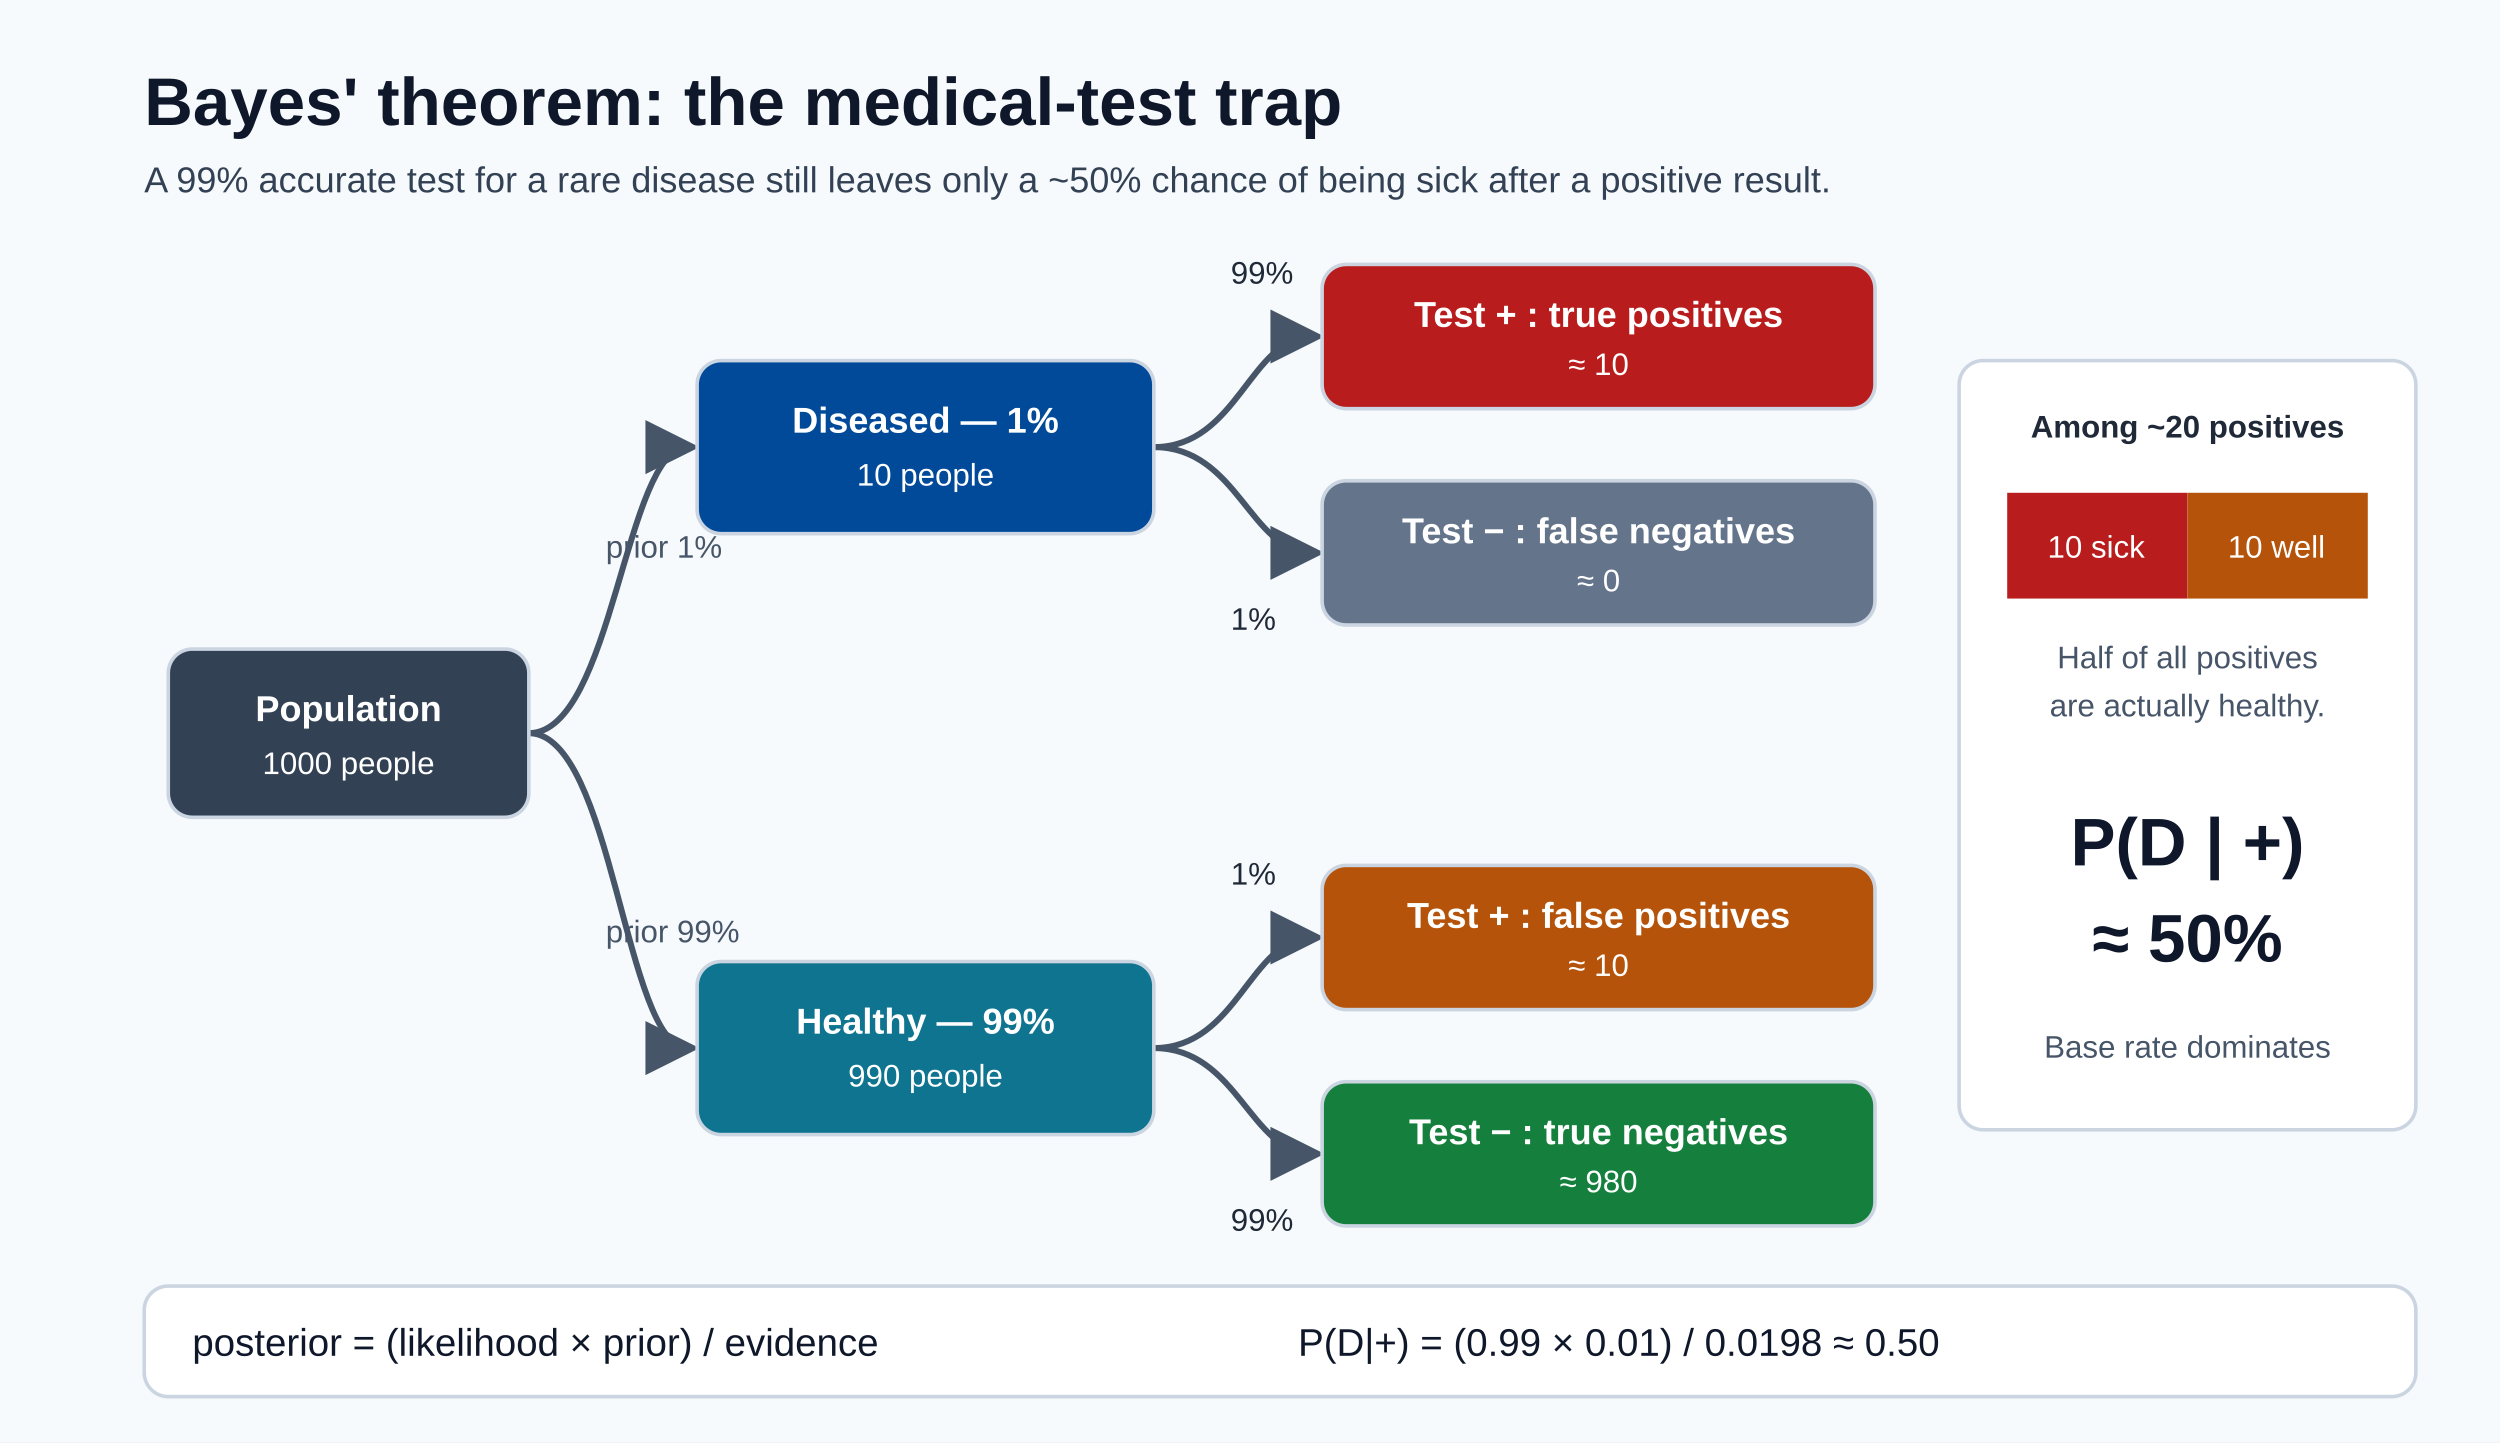
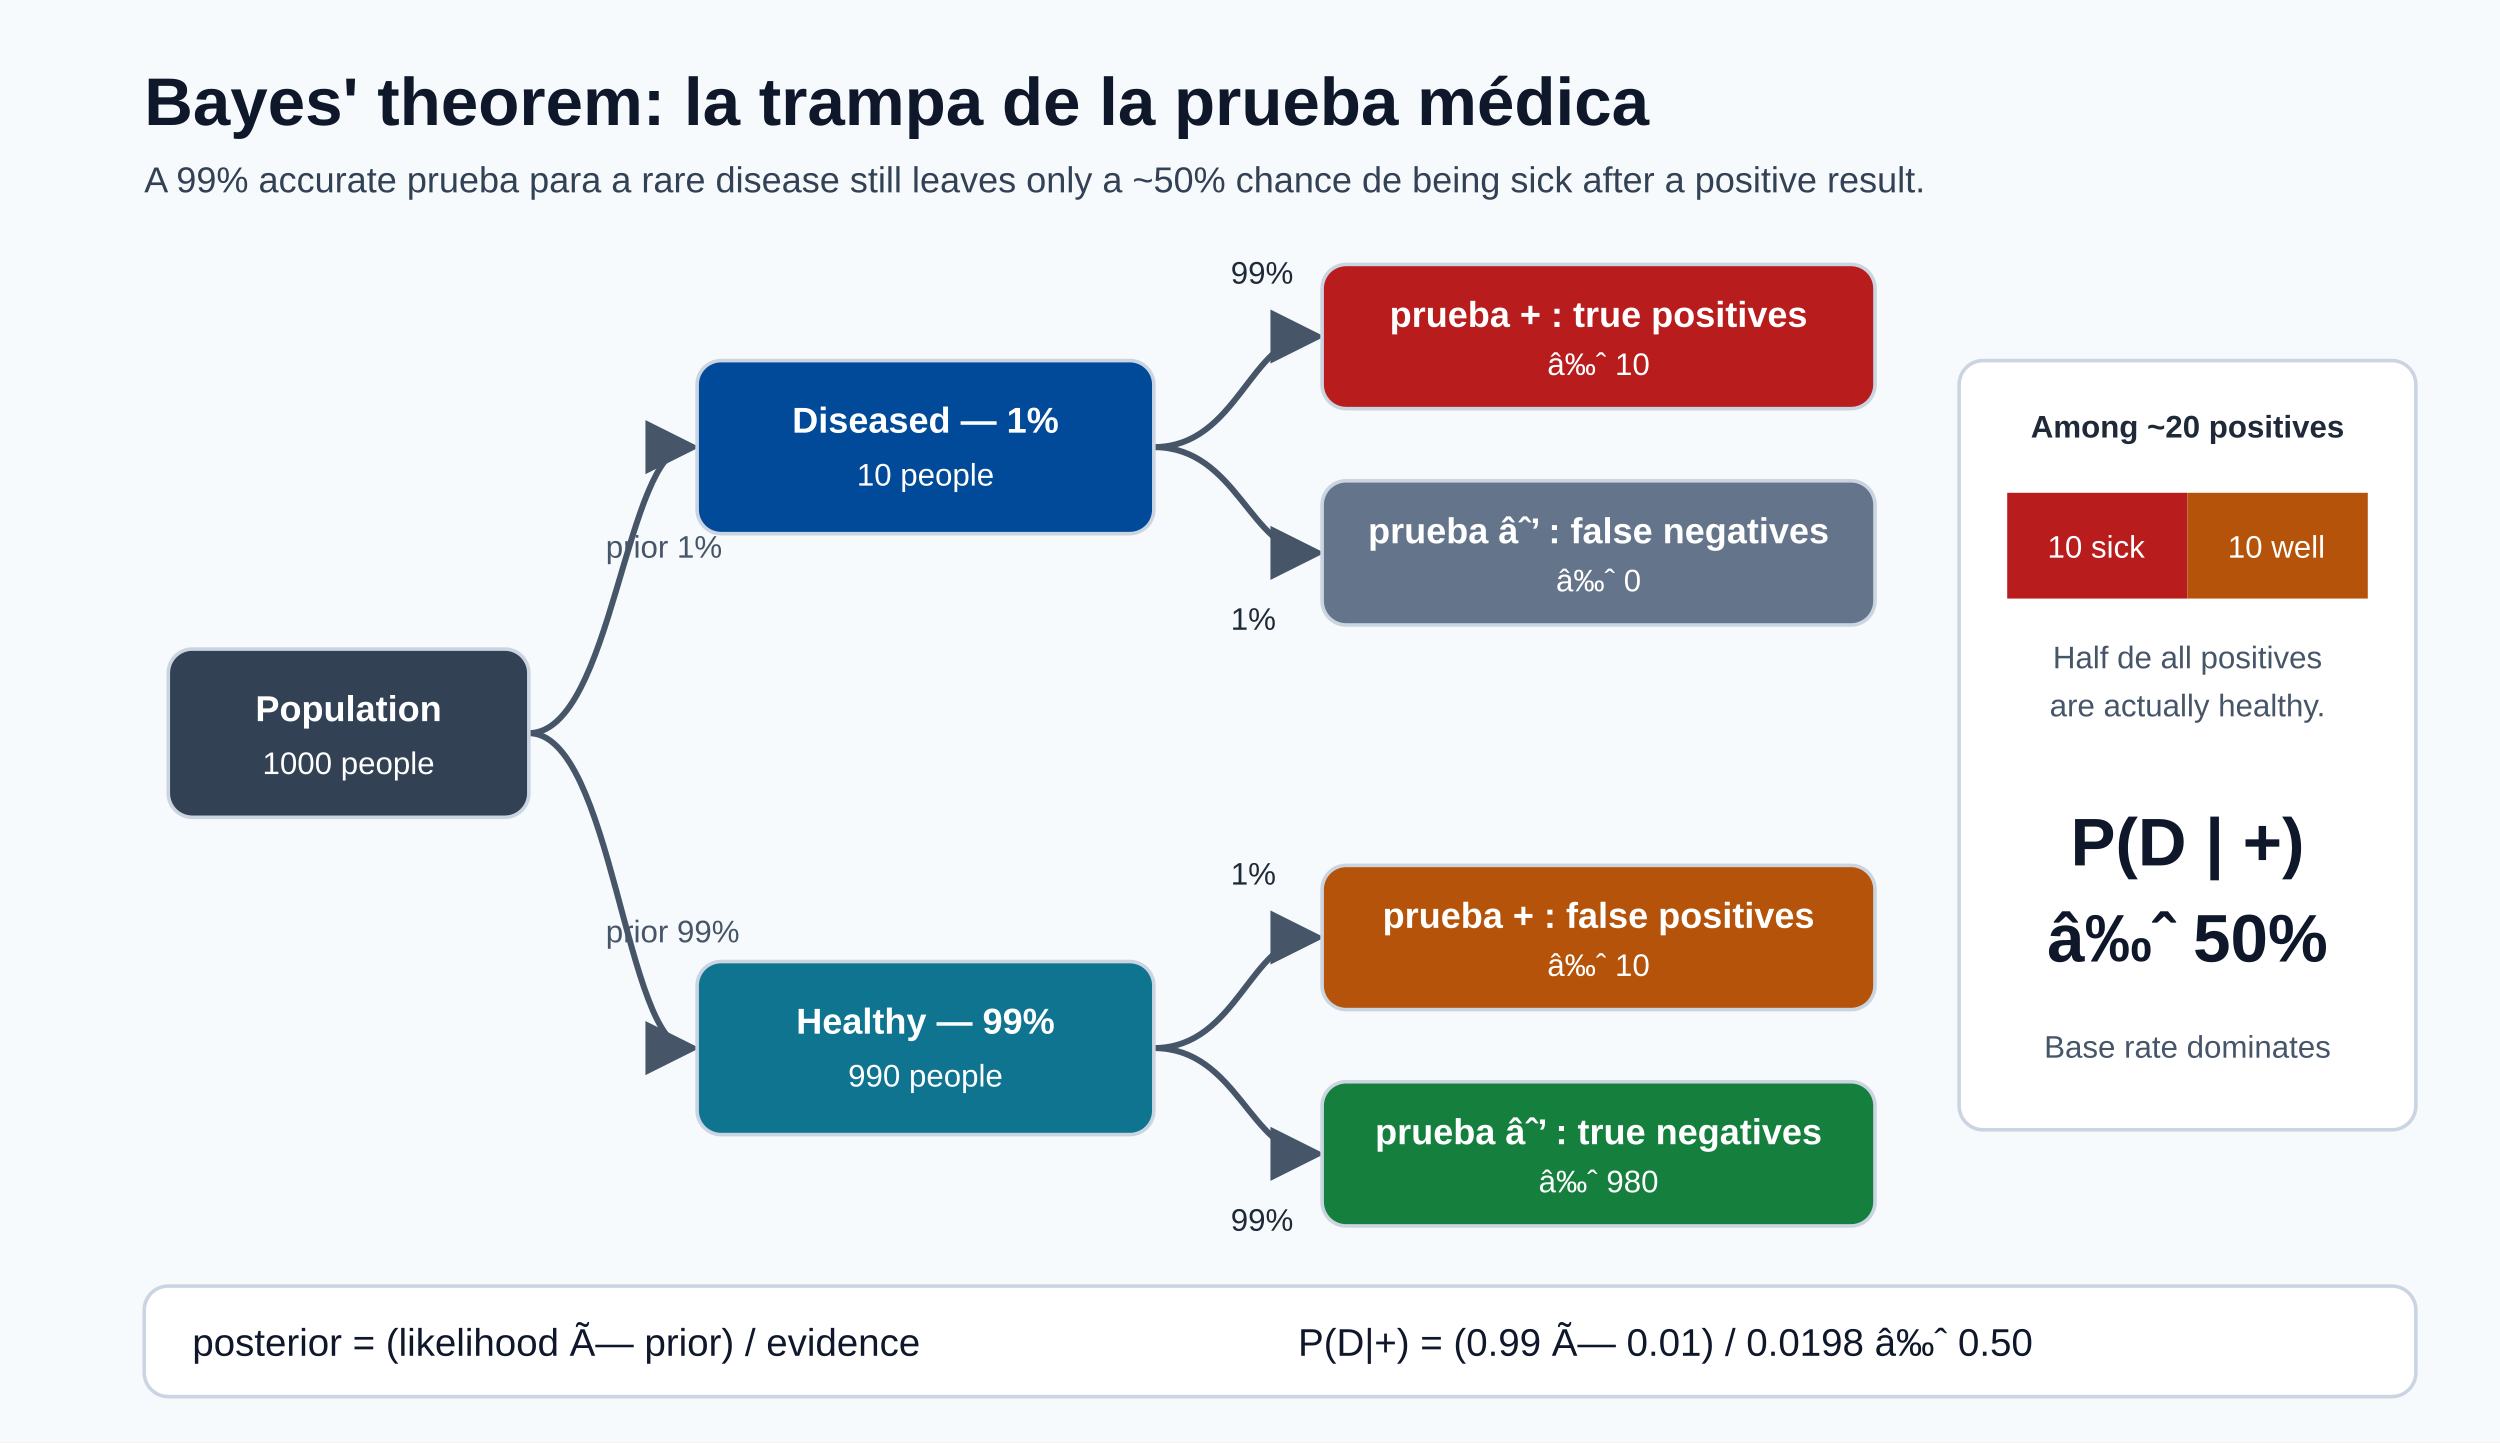
<svg xmlns="http://www.w3.org/2000/svg" width="1040" height="600" viewBox="0 0 1040 600" role="img" aria-labelledby="title desc">
  <defs>
    <style>
      .bg { fill: #f7fafc; }
      .title { fill: #0f172a; font-family: Segoe UI, Arial, sans-serif; font-size: 28px; font-weight: 700; }
      .subtitle { fill: #334155; font-family: Segoe UI, Arial, sans-serif; font-size: 15px; }
      .card { stroke: #cbd5e1; stroke-width: 1.5; }
      .node { font-family: Segoe UI, Arial, sans-serif; font-size: 15px; font-weight: 700; fill: #ffffff; }
      .count { font-family: Segoe UI, Arial, sans-serif; font-size: 13px; fill: #ffffff; }
      .label { font-family: Segoe UI, Arial, sans-serif; font-size: 13px; fill: #1f2937; }
      .desc2 { font-family: Segoe UI, Arial, sans-serif; font-size: 13px; fill: #475569; }
      .panel { fill: #ffffff; stroke: #cbd5e1; stroke-width: 1.5; }
      .arrow { stroke: #475569; stroke-width: 2.5; fill: none; }
      .formula { font-family: Segoe UI, Arial, sans-serif; font-size: 16px; fill: #0f172a; }
    </style>
    <marker id="ah" markerWidth="9" markerHeight="9" refX="7" refY="4.5" orient="auto">
      <path d="M0,0 L9,4.5 L0,9 z" fill="#475569" />
    </marker>
  </defs>
  <rect class="bg" x="0" y="0" width="1040" height="600" />
-   <text class="title" x="60" y="52">Bayes' theorem: the medical-test trap</text>
-   <text class="subtitle" x="60" y="80">A 99% accurate test for a rare disease still leaves only a ~50% chance of being sick after a positive result.</text>
+   <text class="title" x="60" y="52">Bayes' theorem: la trampa de la prueba médica</text>
+   <text class="subtitle" x="60" y="80">A 99% accurate prueba para a rare disease still leaves only a ~50% chance de being sick after a positive result.</text>
  <path class="arrow" d="M220,305 C255,305 260,186 286,186" marker-end="url(#ah)" />
  <path class="arrow" d="M220,305 C255,305 260,436 286,436" marker-end="url(#ah)" />
  <path class="arrow" d="M480,186 C515,186 520,140 546,140" marker-end="url(#ah)" />
  <path class="arrow" d="M480,186 C515,186 520,230 546,230" marker-end="url(#ah)" />
  <path class="arrow" d="M480,436 C515,436 520,390 546,390" marker-end="url(#ah)" />
  <path class="arrow" d="M480,436 C515,436 520,480 546,480" marker-end="url(#ah)" />
  <text class="desc2" x="252" y="232">prior 1%</text>
  <text class="desc2" x="252" y="392">prior 99%</text>
  <text class="label" x="512" y="118">99%</text>
  <text class="label" x="512" y="262">1%</text>
  <text class="label" x="512" y="368">1%</text>
  <text class="label" x="512" y="512">99%</text>
  <rect class="card" x="70" y="270" width="150" height="70" rx="10" fill="#334155" />
  <text class="node" x="145" y="300" text-anchor="middle">Population</text>
  <text class="count" x="145" y="322" text-anchor="middle">1000 people</text>
  <rect class="card" x="290" y="150" width="190" height="72" rx="10" fill="#004a99" />
  <text class="node" x="385" y="180" text-anchor="middle">Diseased — 1%</text>
  <text class="count" x="385" y="202" text-anchor="middle">10 people</text>
  <rect class="card" x="290" y="400" width="190" height="72" rx="10" fill="#0e7490" />
  <text class="node" x="385" y="430" text-anchor="middle">Healthy — 99%</text>
  <text class="count" x="385" y="452" text-anchor="middle">990 people</text>
  <rect class="card" x="550" y="110" width="230" height="60" rx="10" fill="#b91c1c" />
-   <text class="node" x="665" y="136" text-anchor="middle">Test + : true positives</text>
-   <text class="count" x="665" y="156" text-anchor="middle">≈ 10</text>
+   <text class="node" x="665" y="136" text-anchor="middle">prueba + : true positives</text>
+   <text class="count" x="665" y="156" text-anchor="middle">â‰ˆ 10</text>
  <rect class="card" x="550" y="200" width="230" height="60" rx="10" fill="#64748b" />
-   <text class="node" x="665" y="226" text-anchor="middle">Test − : false negatives</text>
-   <text class="count" x="665" y="246" text-anchor="middle">≈ 0</text>
+   <text class="node" x="665" y="226" text-anchor="middle">prueba âˆ’ : false negatives</text>
+   <text class="count" x="665" y="246" text-anchor="middle">â‰ˆ 0</text>
  <rect class="card" x="550" y="360" width="230" height="60" rx="10" fill="#b45309" />
-   <text class="node" x="665" y="386" text-anchor="middle">Test + : false positives</text>
-   <text class="count" x="665" y="406" text-anchor="middle">≈ 10</text>
+   <text class="node" x="665" y="386" text-anchor="middle">prueba + : false positives</text>
+   <text class="count" x="665" y="406" text-anchor="middle">â‰ˆ 10</text>
  <rect class="card" x="550" y="450" width="230" height="60" rx="10" fill="#15803d" />
-   <text class="node" x="665" y="476" text-anchor="middle">Test − : true negatives</text>
-   <text class="count" x="665" y="496" text-anchor="middle">≈ 980</text>
+   <text class="node" x="665" y="476" text-anchor="middle">prueba âˆ’ : true negatives</text>
+   <text class="count" x="665" y="496" text-anchor="middle">â‰ˆ 980</text>
  <rect class="panel" x="815" y="150" width="190" height="320" rx="10" />
  <text class="label" x="910" y="182" text-anchor="middle" font-weight="700">Among ~20 positives</text>
  <rect x="835" y="205" width="75" height="44" fill="#b91c1c" />
  <rect x="910" y="205" width="75" height="44" fill="#b45309" />
  <text class="count" x="872" y="232" text-anchor="middle">10 sick</text>
  <text class="count" x="947" y="232" text-anchor="middle">10 well</text>
-   <text class="desc2" x="910" y="278" text-anchor="middle">Half of all positives</text>
+   <text class="desc2" x="910" y="278" text-anchor="middle">Half de all positives</text>
  <text class="desc2" x="910" y="298" text-anchor="middle">are actually healthy.</text>
  <text class="title" x="910" y="360" text-anchor="middle" font-size="22">P(D | +)</text>
-   <text class="title" x="910" y="400" text-anchor="middle" font-size="30" fill="#b91c1c">≈ 50%</text>
+   <text class="title" x="910" y="400" text-anchor="middle" font-size="30" fill="#b91c1c">â‰ˆ 50%</text>
  <text class="desc2" x="910" y="440" text-anchor="middle">Base rate dominates</text>
  <rect class="panel" x="60" y="535" width="945" height="46" rx="10" />
-   <text class="formula" x="80" y="564">posterior = (likelihood × prior) / evidence</text>
-   <text class="formula" x="540" y="564">P(D|+) = (0.99 × 0.01) / 0.0198 ≈ 0.50</text>
+   <text class="formula" x="80" y="564">posterior = (likelihood Ã— prior) / evidence</text>
+   <text class="formula" x="540" y="564">P(D|+) = (0.99 Ã— 0.01) / 0.0198 â‰ˆ 0.50</text>
</svg>
